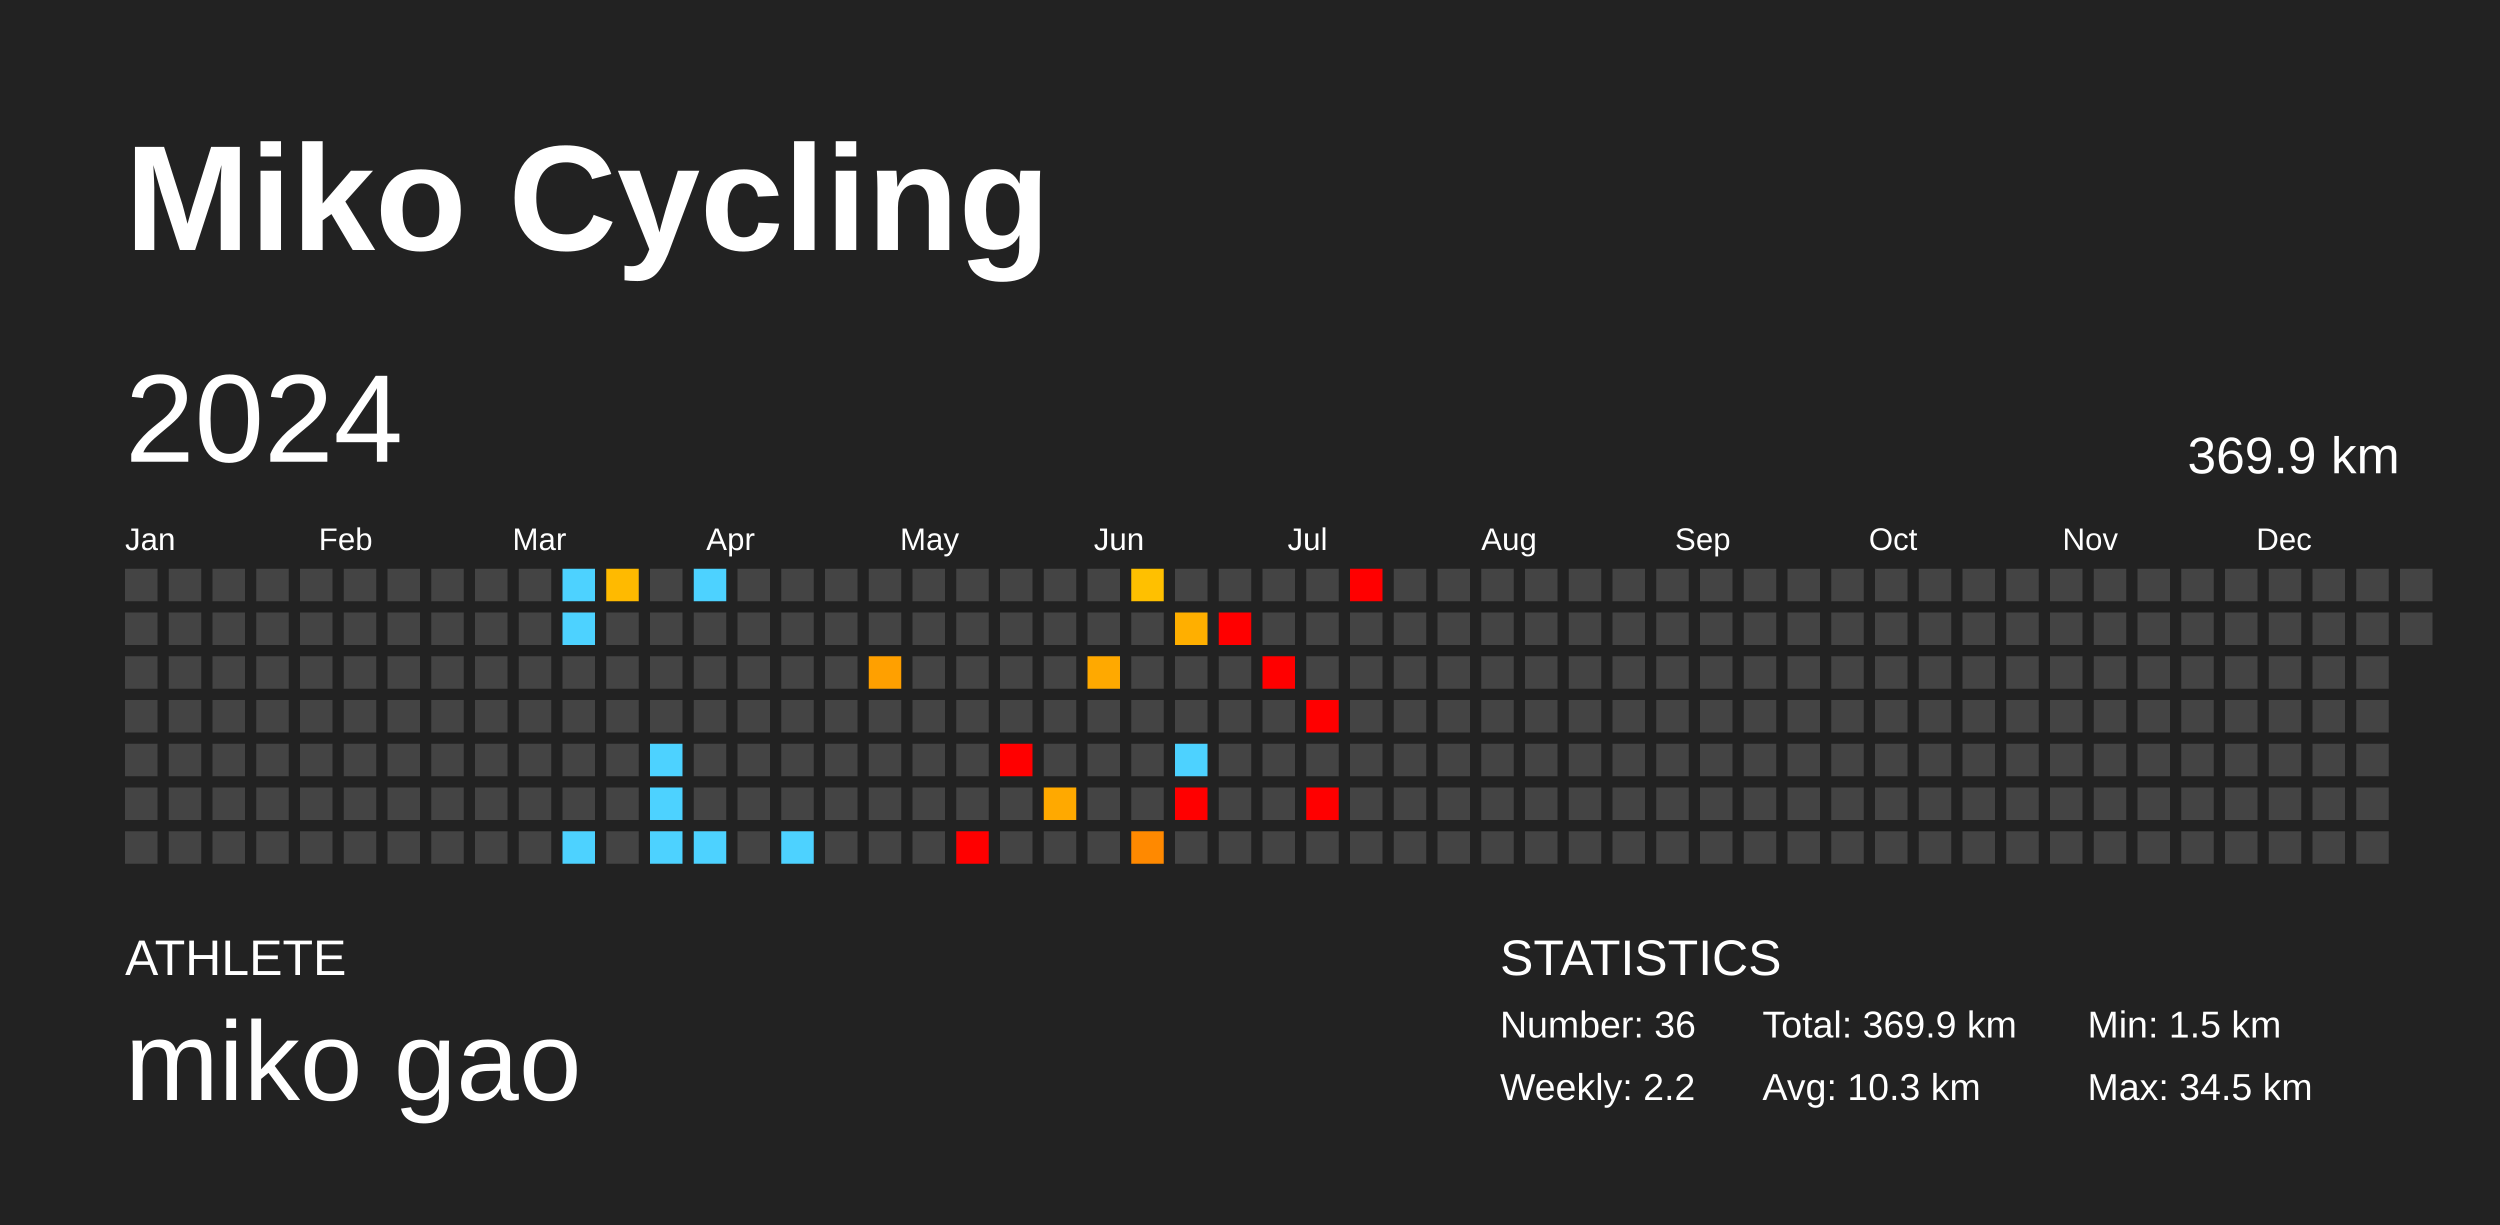
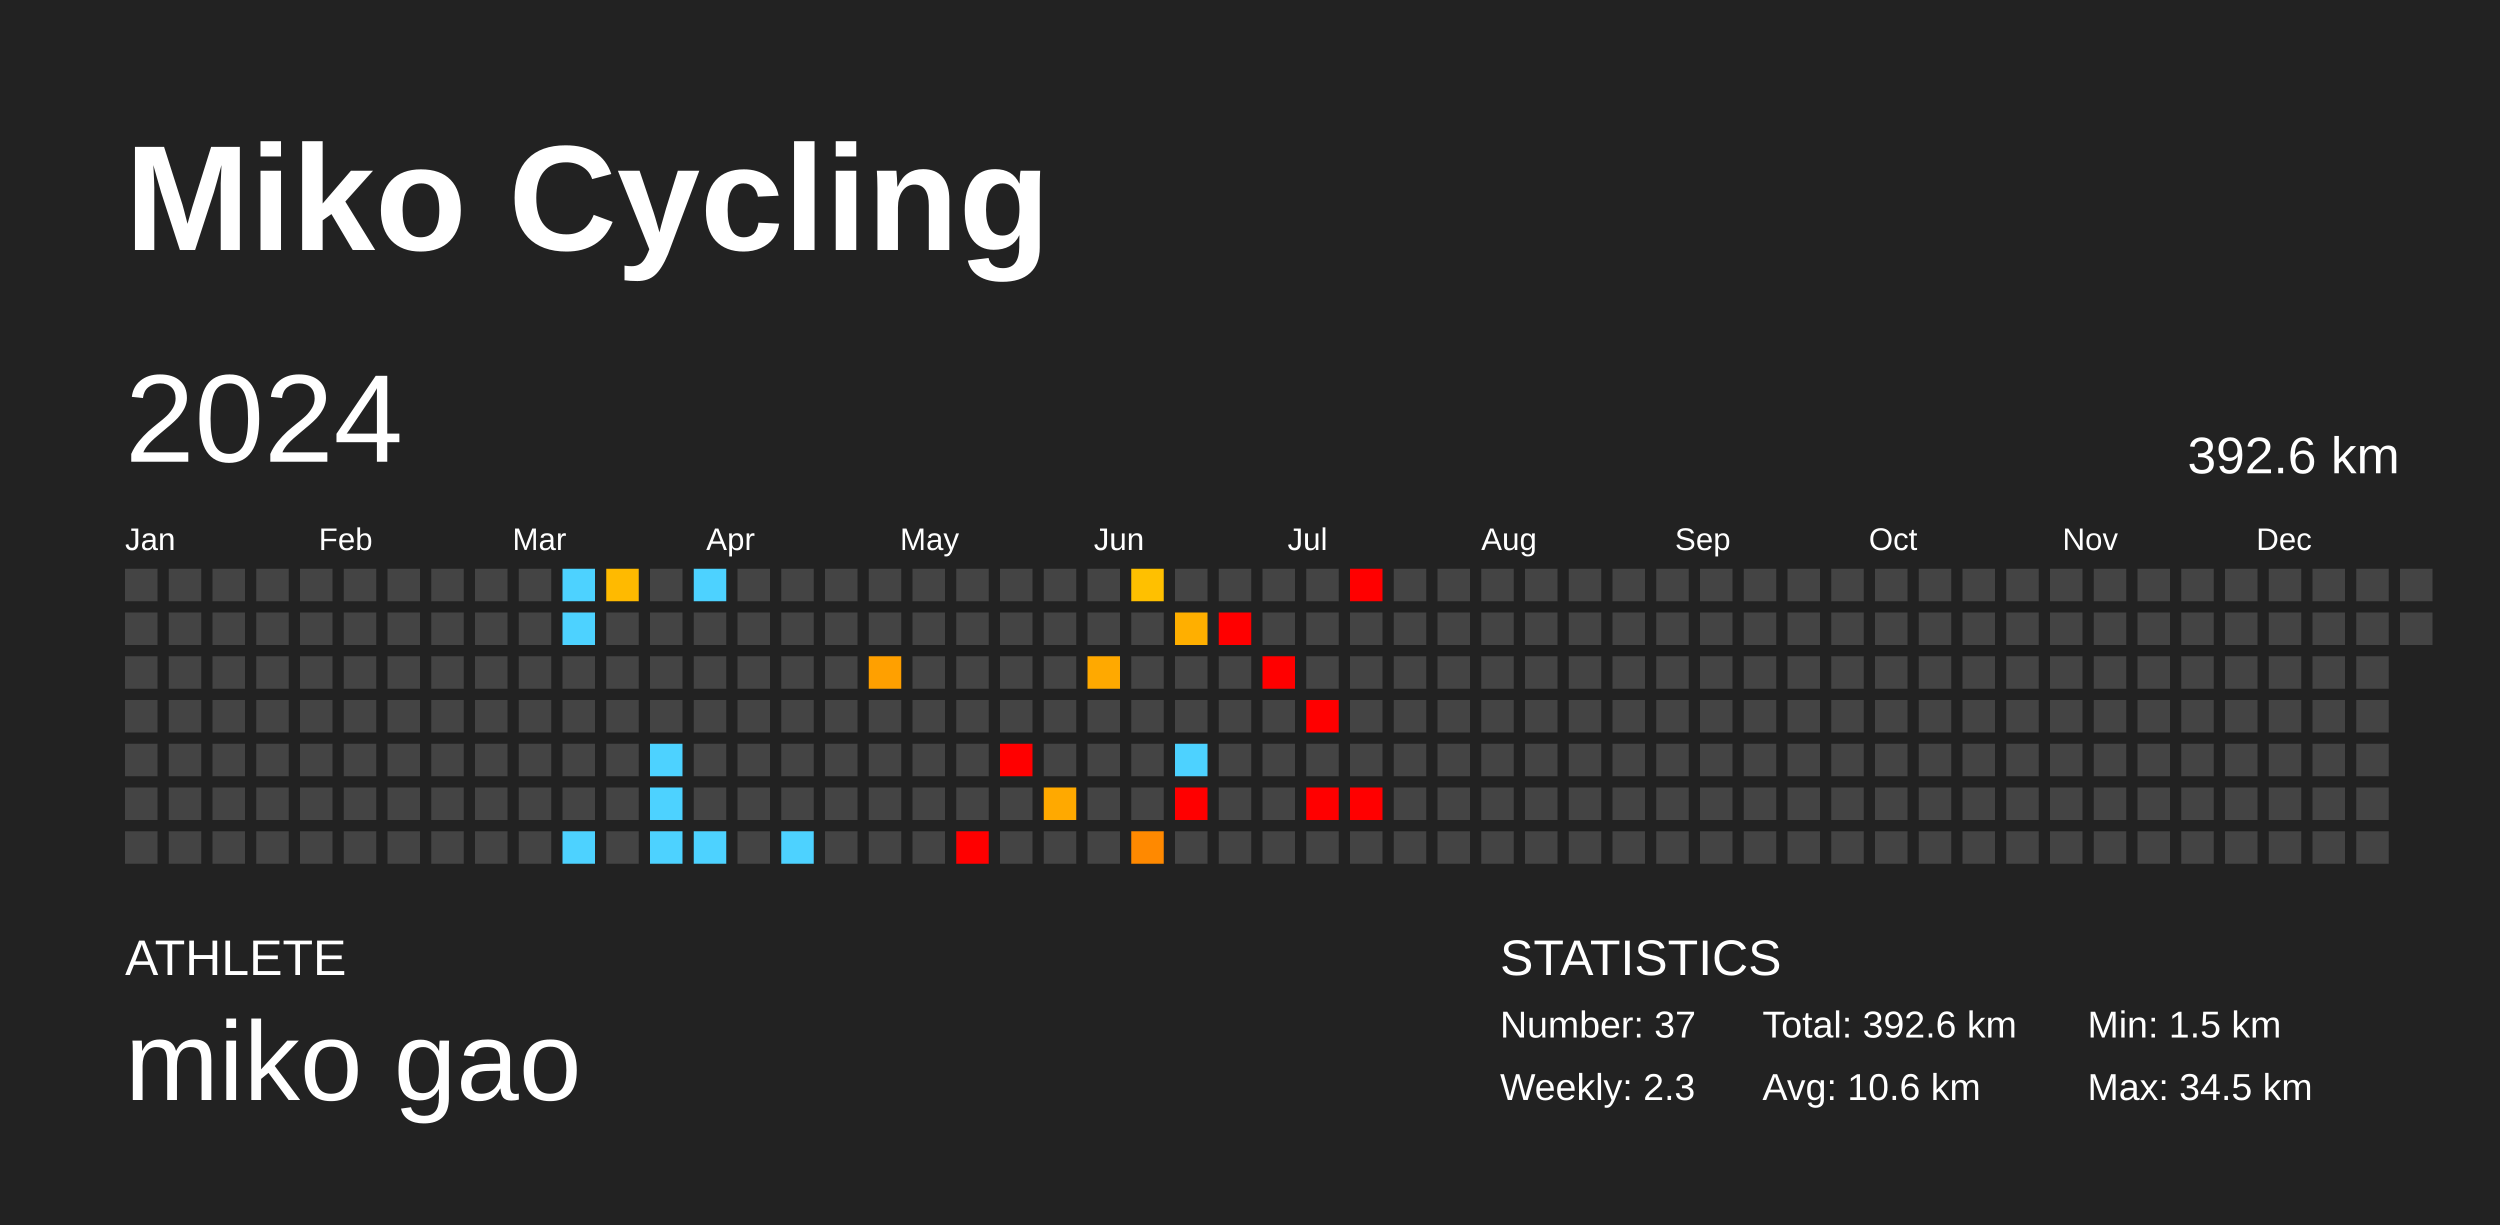
<svg xmlns="http://www.w3.org/2000/svg" baseProfile="full" height="98mm" version="1.1" viewBox="0,0,200,98" width="200mm">
  <defs />
  <rect fill="#222222" height="98" width="200" x="0" y="0" />
  <text fill="#FFFFFF" style="font-size:12px; font-family:Arial; font-weight:bold;" x="10" y="20">Miko Cycling</text>
  <text fill="#FFFFFF" style="font-size:4px; font-family:Arial" x="10" y="78">ATHLETE</text>
  <text fill="#FFFFFF" style="font-size:9px; font-family:Arial" x="10" y="88">miko gao</text>
  <text fill="#FFFFFF" style="font-size:4px; font-family:Arial" x="120" y="78">STATISTICS</text>
-   <text fill="#FFFFFF" style="font-size:3px; font-family:Arial" x="120" y="83">Number: 36</text>
-   <text fill="#FFFFFF" style="font-size:3px; font-family:Arial" x="120" y="88">Weekly: 2.2</text>
-   <text fill="#FFFFFF" style="font-size:3px; font-family:Arial" x="141" y="83">Total: 369.9 km</text>
-   <text fill="#FFFFFF" style="font-size:3px; font-family:Arial" x="141" y="88">Avg: 10.3 km</text>
+   <text fill="#FFFFFF" style="font-size:3px; font-family:Arial" x="120" y="83">Number: 37</text>
+   <text fill="#FFFFFF" style="font-size:3px; font-family:Arial" x="120" y="88">Weekly: 2.3</text>
+   <text fill="#FFFFFF" style="font-size:3px; font-family:Arial" x="141" y="83">Total: 392.6 km</text>
+   <text fill="#FFFFFF" style="font-size:3px; font-family:Arial" x="141" y="88">Avg: 10.6 km</text>
  <text fill="#FFFFFF" style="font-size:3px; font-family:Arial" x="167" y="83">Min: 1.5 km</text>
  <text fill="#FFFFFF" style="font-size:3px; font-family:Arial" x="167" y="88">Max: 34.5 km</text>
  <text dominant-baseline="hanging" fill="#FFFFFF" style="font-size:10.0px; font-family:Arial;" x="10" y="30">2024</text>
-   <text dominant-baseline="hanging" fill="#FFFFFF" style="font-size:4.125px; font-family:Arial;" x="175" y="35">369.9 km</text>
+   <text dominant-baseline="hanging" fill="#FFFFFF" style="font-size:4.125px; font-family:Arial;" x="175" y="35">392.6 km</text>
  <text fill="#FFFFFF" style="font-size:2.5px; font-family:Arial" x="10.0" y="44">Jan</text>
  <text fill="#FFFFFF" style="font-size:2.5px; font-family:Arial" x="25.5" y="44">Feb</text>
  <text fill="#FFFFFF" style="font-size:2.5px; font-family:Arial" x="41.0" y="44">Mar</text>
  <text fill="#FFFFFF" style="font-size:2.5px; font-family:Arial" x="56.5" y="44">Apr</text>
  <text fill="#FFFFFF" style="font-size:2.5px; font-family:Arial" x="72.0" y="44">May</text>
  <text fill="#FFFFFF" style="font-size:2.5px; font-family:Arial" x="87.5" y="44">Jun</text>
  <text fill="#FFFFFF" style="font-size:2.5px; font-family:Arial" x="103.0" y="44">Jul</text>
  <text fill="#FFFFFF" style="font-size:2.5px; font-family:Arial" x="118.5" y="44">Aug</text>
  <text fill="#FFFFFF" style="font-size:2.5px; font-family:Arial" x="134.0" y="44">Sep</text>
  <text fill="#FFFFFF" style="font-size:2.5px; font-family:Arial" x="149.5" y="44">Oct</text>
  <text fill="#FFFFFF" style="font-size:2.5px; font-family:Arial" x="165.0" y="44">Nov</text>
  <text fill="#FFFFFF" style="font-size:2.5px; font-family:Arial" x="180.5" y="44">Dec</text>
  <rect fill="#444444" height="2.6" width="2.6" x="10.0" y="45.5" />
  <rect fill="#444444" height="2.6" width="2.6" x="10.0" y="49.0" />
  <rect fill="#444444" height="2.6" width="2.6" x="10.0" y="52.5" />
  <rect fill="#444444" height="2.6" width="2.6" x="10.0" y="56.0" />
  <rect fill="#444444" height="2.6" width="2.6" x="10.0" y="59.5" />
  <rect fill="#444444" height="2.6" width="2.6" x="10.0" y="63.0" />
  <rect fill="#444444" height="2.6" width="2.6" x="10.0" y="66.5" />
  <rect fill="#444444" height="2.6" width="2.6" x="13.5" y="45.5" />
  <rect fill="#444444" height="2.6" width="2.6" x="13.5" y="49.0" />
  <rect fill="#444444" height="2.6" width="2.6" x="13.5" y="52.5" />
  <rect fill="#444444" height="2.6" width="2.6" x="13.5" y="56.0" />
  <rect fill="#444444" height="2.6" width="2.6" x="13.5" y="59.5" />
  <rect fill="#444444" height="2.6" width="2.6" x="13.5" y="63.0" />
  <rect fill="#444444" height="2.6" width="2.6" x="13.5" y="66.5" />
  <rect fill="#444444" height="2.6" width="2.6" x="17.0" y="45.5" />
  <rect fill="#444444" height="2.6" width="2.6" x="17.0" y="49.0" />
  <rect fill="#444444" height="2.6" width="2.6" x="17.0" y="52.5" />
  <rect fill="#444444" height="2.6" width="2.6" x="17.0" y="56.0" />
  <rect fill="#444444" height="2.6" width="2.6" x="17.0" y="59.5" />
  <rect fill="#444444" height="2.6" width="2.6" x="17.0" y="63.0" />
  <rect fill="#444444" height="2.6" width="2.6" x="17.0" y="66.5" />
  <rect fill="#444444" height="2.6" width="2.6" x="20.5" y="45.5" />
  <rect fill="#444444" height="2.6" width="2.6" x="20.5" y="49.0" />
  <rect fill="#444444" height="2.6" width="2.6" x="20.5" y="52.5" />
  <rect fill="#444444" height="2.6" width="2.6" x="20.5" y="56.0" />
  <rect fill="#444444" height="2.6" width="2.6" x="20.5" y="59.5" />
  <rect fill="#444444" height="2.6" width="2.6" x="20.5" y="63.0" />
  <rect fill="#444444" height="2.6" width="2.6" x="20.5" y="66.5" />
  <rect fill="#444444" height="2.6" width="2.6" x="24.0" y="45.5" />
  <rect fill="#444444" height="2.6" width="2.6" x="24.0" y="49.0" />
  <rect fill="#444444" height="2.6" width="2.6" x="24.0" y="52.5" />
  <rect fill="#444444" height="2.6" width="2.6" x="24.0" y="56.0" />
  <rect fill="#444444" height="2.6" width="2.6" x="24.0" y="59.5" />
  <rect fill="#444444" height="2.6" width="2.6" x="24.0" y="63.0" />
  <rect fill="#444444" height="2.6" width="2.6" x="24.0" y="66.5" />
  <rect fill="#444444" height="2.6" width="2.6" x="27.5" y="45.5" />
  <rect fill="#444444" height="2.6" width="2.6" x="27.5" y="49.0" />
  <rect fill="#444444" height="2.6" width="2.6" x="27.5" y="52.5" />
  <rect fill="#444444" height="2.6" width="2.6" x="27.5" y="56.0" />
  <rect fill="#444444" height="2.6" width="2.6" x="27.5" y="59.5" />
  <rect fill="#444444" height="2.6" width="2.6" x="27.5" y="63.0" />
  <rect fill="#444444" height="2.6" width="2.6" x="27.5" y="66.5" />
  <rect fill="#444444" height="2.6" width="2.6" x="31.0" y="45.5" />
  <rect fill="#444444" height="2.6" width="2.6" x="31.0" y="49.0" />
  <rect fill="#444444" height="2.6" width="2.6" x="31.0" y="52.5" />
  <rect fill="#444444" height="2.6" width="2.6" x="31.0" y="56.0" />
  <rect fill="#444444" height="2.6" width="2.6" x="31.0" y="59.5" />
  <rect fill="#444444" height="2.6" width="2.6" x="31.0" y="63.0" />
  <rect fill="#444444" height="2.6" width="2.6" x="31.0" y="66.5" />
  <rect fill="#444444" height="2.6" width="2.6" x="34.5" y="45.5" />
  <rect fill="#444444" height="2.6" width="2.6" x="34.5" y="49.0" />
  <rect fill="#444444" height="2.6" width="2.6" x="34.5" y="52.5" />
  <rect fill="#444444" height="2.6" width="2.6" x="34.5" y="56.0" />
  <rect fill="#444444" height="2.6" width="2.6" x="34.5" y="59.5" />
  <rect fill="#444444" height="2.6" width="2.6" x="34.5" y="63.0" />
  <rect fill="#444444" height="2.6" width="2.6" x="34.5" y="66.5" />
  <rect fill="#444444" height="2.6" width="2.6" x="38.0" y="45.5" />
  <rect fill="#444444" height="2.6" width="2.6" x="38.0" y="49.0" />
  <rect fill="#444444" height="2.6" width="2.6" x="38.0" y="52.5" />
  <rect fill="#444444" height="2.6" width="2.6" x="38.0" y="56.0" />
  <rect fill="#444444" height="2.6" width="2.6" x="38.0" y="59.5" />
  <rect fill="#444444" height="2.6" width="2.6" x="38.0" y="63.0" />
  <rect fill="#444444" height="2.6" width="2.6" x="38.0" y="66.5" />
  <rect fill="#444444" height="2.6" width="2.6" x="41.5" y="45.5" />
  <rect fill="#444444" height="2.6" width="2.6" x="41.5" y="49.0" />
  <rect fill="#444444" height="2.6" width="2.6" x="41.5" y="52.5" />
  <rect fill="#444444" height="2.6" width="2.6" x="41.5" y="56.0" />
  <rect fill="#444444" height="2.6" width="2.6" x="41.5" y="59.5" />
  <rect fill="#444444" height="2.6" width="2.6" x="41.5" y="63.0" />
  <rect fill="#444444" height="2.6" width="2.6" x="41.5" y="66.5" />
  <rect fill="#4dd2ff" height="2.6" width="2.6" x="45.0" y="45.5" />
  <rect fill="#4dd2ff" height="2.6" width="2.6" x="45.0" y="49.0" />
  <rect fill="#444444" height="2.6" width="2.6" x="45.0" y="52.5" />
  <rect fill="#444444" height="2.6" width="2.6" x="45.0" y="56.0" />
  <rect fill="#444444" height="2.6" width="2.6" x="45.0" y="59.5" />
  <rect fill="#444444" height="2.6" width="2.6" x="45.0" y="63.0" />
  <rect fill="#4dd2ff" height="2.6" width="2.6" x="45.0" y="66.5" />
  <rect fill="#ffba00" height="2.6" width="2.6" x="48.5" y="45.5" />
  <rect fill="#444444" height="2.6" width="2.6" x="48.5" y="49.0" />
  <rect fill="#444444" height="2.6" width="2.6" x="48.5" y="52.5" />
  <rect fill="#444444" height="2.6" width="2.6" x="48.5" y="56.0" />
  <rect fill="#444444" height="2.6" width="2.6" x="48.5" y="59.5" />
  <rect fill="#444444" height="2.6" width="2.6" x="48.5" y="63.0" />
  <rect fill="#444444" height="2.6" width="2.6" x="48.5" y="66.5" />
  <rect fill="#444444" height="2.6" width="2.6" x="52.0" y="45.5" />
  <rect fill="#444444" height="2.6" width="2.6" x="52.0" y="49.0" />
  <rect fill="#444444" height="2.6" width="2.6" x="52.0" y="52.5" />
  <rect fill="#444444" height="2.6" width="2.6" x="52.0" y="56.0" />
  <rect fill="#4dd2ff" height="2.6" width="2.6" x="52.0" y="59.5" />
  <rect fill="#4dd2ff" height="2.6" width="2.6" x="52.0" y="63.0" />
  <rect fill="#4dd2ff" height="2.6" width="2.6" x="52.0" y="66.5" />
  <rect fill="#4dd2ff" height="2.6" width="2.6" x="55.5" y="45.5" />
  <rect fill="#444444" height="2.6" width="2.6" x="55.5" y="49.0" />
  <rect fill="#444444" height="2.6" width="2.6" x="55.5" y="52.5" />
  <rect fill="#444444" height="2.6" width="2.6" x="55.5" y="56.0" />
  <rect fill="#444444" height="2.6" width="2.6" x="55.5" y="59.5" />
  <rect fill="#444444" height="2.6" width="2.6" x="55.5" y="63.0" />
  <rect fill="#4dd2ff" height="2.6" width="2.6" x="55.5" y="66.5" />
  <rect fill="#444444" height="2.6" width="2.6" x="59.0" y="45.5" />
  <rect fill="#444444" height="2.6" width="2.6" x="59.0" y="49.0" />
  <rect fill="#444444" height="2.6" width="2.6" x="59.0" y="52.5" />
  <rect fill="#444444" height="2.6" width="2.6" x="59.0" y="56.0" />
  <rect fill="#444444" height="2.6" width="2.6" x="59.0" y="59.5" />
  <rect fill="#444444" height="2.6" width="2.6" x="59.0" y="63.0" />
  <rect fill="#444444" height="2.6" width="2.6" x="59.0" y="66.5" />
  <rect fill="#444444" height="2.6" width="2.6" x="62.5" y="45.5" />
  <rect fill="#444444" height="2.6" width="2.6" x="62.5" y="49.0" />
  <rect fill="#444444" height="2.6" width="2.6" x="62.5" y="52.5" />
  <rect fill="#444444" height="2.6" width="2.6" x="62.5" y="56.0" />
  <rect fill="#444444" height="2.6" width="2.6" x="62.5" y="59.5" />
  <rect fill="#444444" height="2.6" width="2.6" x="62.5" y="63.0" />
  <rect fill="#4dd2ff" height="2.6" width="2.6" x="62.5" y="66.5" />
  <rect fill="#444444" height="2.6" width="2.6" x="66.0" y="45.5" />
  <rect fill="#444444" height="2.6" width="2.6" x="66.0" y="49.0" />
  <rect fill="#444444" height="2.6" width="2.6" x="66.0" y="52.5" />
  <rect fill="#444444" height="2.6" width="2.6" x="66.0" y="56.0" />
  <rect fill="#444444" height="2.6" width="2.6" x="66.0" y="59.5" />
  <rect fill="#444444" height="2.6" width="2.6" x="66.0" y="63.0" />
  <rect fill="#444444" height="2.6" width="2.6" x="66.0" y="66.5" />
  <rect fill="#444444" height="2.6" width="2.6" x="69.5" y="45.5" />
  <rect fill="#444444" height="2.6" width="2.6" x="69.5" y="49.0" />
  <rect fill="#ffa000" height="2.6" width="2.6" x="69.5" y="52.5" />
  <rect fill="#444444" height="2.6" width="2.6" x="69.5" y="56.0" />
  <rect fill="#444444" height="2.6" width="2.6" x="69.5" y="59.5" />
  <rect fill="#444444" height="2.6" width="2.6" x="69.5" y="63.0" />
  <rect fill="#444444" height="2.6" width="2.6" x="69.5" y="66.5" />
  <rect fill="#444444" height="2.6" width="2.6" x="73.0" y="45.5" />
  <rect fill="#444444" height="2.6" width="2.6" x="73.0" y="49.0" />
  <rect fill="#444444" height="2.6" width="2.6" x="73.0" y="52.5" />
  <rect fill="#444444" height="2.6" width="2.6" x="73.0" y="56.0" />
  <rect fill="#444444" height="2.6" width="2.6" x="73.0" y="59.5" />
  <rect fill="#444444" height="2.6" width="2.6" x="73.0" y="63.0" />
  <rect fill="#444444" height="2.6" width="2.6" x="73.0" y="66.5" />
  <rect fill="#444444" height="2.6" width="2.6" x="76.5" y="45.5" />
  <rect fill="#444444" height="2.6" width="2.6" x="76.5" y="49.0" />
  <rect fill="#444444" height="2.6" width="2.6" x="76.5" y="52.5" />
  <rect fill="#444444" height="2.6" width="2.6" x="76.5" y="56.0" />
  <rect fill="#444444" height="2.6" width="2.6" x="76.5" y="59.5" />
  <rect fill="#444444" height="2.6" width="2.6" x="76.5" y="63.0" />
  <rect fill="red" height="2.6" width="2.6" x="76.5" y="66.5" />
  <rect fill="#444444" height="2.6" width="2.6" x="80.0" y="45.5" />
  <rect fill="#444444" height="2.6" width="2.6" x="80.0" y="49.0" />
  <rect fill="#444444" height="2.6" width="2.6" x="80.0" y="52.5" />
  <rect fill="#444444" height="2.6" width="2.6" x="80.0" y="56.0" />
  <rect fill="red" height="2.6" width="2.6" x="80.0" y="59.5" />
  <rect fill="#444444" height="2.6" width="2.6" x="80.0" y="63.0" />
  <rect fill="#444444" height="2.6" width="2.6" x="80.0" y="66.5" />
  <rect fill="#444444" height="2.6" width="2.6" x="83.5" y="45.5" />
  <rect fill="#444444" height="2.6" width="2.6" x="83.5" y="49.0" />
  <rect fill="#444444" height="2.6" width="2.6" x="83.5" y="52.5" />
  <rect fill="#444444" height="2.6" width="2.6" x="83.5" y="56.0" />
  <rect fill="#444444" height="2.6" width="2.6" x="83.5" y="59.5" />
  <rect fill="#ffa900" height="2.6" width="2.6" x="83.5" y="63.0" />
  <rect fill="#444444" height="2.6" width="2.6" x="83.5" y="66.5" />
  <rect fill="#444444" height="2.6" width="2.6" x="87.0" y="45.5" />
  <rect fill="#444444" height="2.6" width="2.6" x="87.0" y="49.0" />
  <rect fill="#ffa900" height="2.6" width="2.6" x="87.0" y="52.5" />
  <rect fill="#444444" height="2.6" width="2.6" x="87.0" y="56.0" />
  <rect fill="#444444" height="2.6" width="2.6" x="87.0" y="59.5" />
  <rect fill="#444444" height="2.6" width="2.6" x="87.0" y="63.0" />
  <rect fill="#444444" height="2.6" width="2.6" x="87.0" y="66.5" />
  <rect fill="#ffc000" height="2.6" width="2.6" x="90.5" y="45.5" />
  <rect fill="#444444" height="2.6" width="2.6" x="90.5" y="49.0" />
  <rect fill="#444444" height="2.6" width="2.6" x="90.5" y="52.5" />
  <rect fill="#444444" height="2.6" width="2.6" x="90.5" y="56.0" />
  <rect fill="#444444" height="2.6" width="2.6" x="90.5" y="59.5" />
  <rect fill="#444444" height="2.6" width="2.6" x="90.5" y="63.0" />
  <rect fill="#ff8900" height="2.6" width="2.6" x="90.5" y="66.5" />
  <rect fill="#444444" height="2.6" width="2.6" x="94.0" y="45.5" />
  <rect fill="#ffaf00" height="2.6" width="2.6" x="94.0" y="49.0" />
  <rect fill="#444444" height="2.6" width="2.6" x="94.0" y="52.5" />
  <rect fill="#444444" height="2.6" width="2.6" x="94.0" y="56.0" />
  <rect fill="#4dd2ff" height="2.6" width="2.6" x="94.0" y="59.5" />
  <rect fill="red" height="2.6" width="2.6" x="94.0" y="63.0" />
  <rect fill="#444444" height="2.6" width="2.6" x="94.0" y="66.5" />
  <rect fill="#444444" height="2.6" width="2.6" x="97.5" y="45.5" />
  <rect fill="red" height="2.6" width="2.6" x="97.5" y="49.0" />
  <rect fill="#444444" height="2.6" width="2.6" x="97.5" y="52.5" />
  <rect fill="#444444" height="2.6" width="2.6" x="97.5" y="56.0" />
  <rect fill="#444444" height="2.6" width="2.6" x="97.5" y="59.5" />
  <rect fill="#444444" height="2.6" width="2.6" x="97.5" y="63.0" />
  <rect fill="#444444" height="2.6" width="2.6" x="97.5" y="66.5" />
  <rect fill="#444444" height="2.6" width="2.6" x="101.0" y="45.5" />
  <rect fill="#444444" height="2.6" width="2.6" x="101.0" y="49.0" />
  <rect fill="red" height="2.6" width="2.6" x="101.0" y="52.5" />
  <rect fill="#444444" height="2.6" width="2.6" x="101.0" y="56.0" />
  <rect fill="#444444" height="2.6" width="2.6" x="101.0" y="59.5" />
  <rect fill="#444444" height="2.6" width="2.6" x="101.0" y="63.0" />
  <rect fill="#444444" height="2.6" width="2.6" x="101.0" y="66.5" />
  <rect fill="#444444" height="2.6" width="2.6" x="104.5" y="45.5" />
  <rect fill="#444444" height="2.6" width="2.6" x="104.5" y="49.0" />
  <rect fill="#444444" height="2.6" width="2.6" x="104.5" y="52.5" />
  <rect fill="red" height="2.6" width="2.6" x="104.5" y="56.0" />
  <rect fill="#444444" height="2.6" width="2.6" x="104.5" y="59.5" />
  <rect fill="red" height="2.6" width="2.6" x="104.5" y="63.0" />
  <rect fill="#444444" height="2.6" width="2.6" x="104.5" y="66.5" />
  <rect fill="red" height="2.6" width="2.6" x="108.0" y="45.5" />
  <rect fill="#444444" height="2.6" width="2.6" x="108.0" y="49.0" />
  <rect fill="#444444" height="2.6" width="2.6" x="108.0" y="52.5" />
  <rect fill="#444444" height="2.6" width="2.6" x="108.0" y="56.0" />
  <rect fill="#444444" height="2.6" width="2.6" x="108.0" y="59.5" />
-   <rect fill="#444444" height="2.6" width="2.6" x="108.0" y="63.0" />
+   <rect fill="red" height="2.6" width="2.6" x="108.0" y="63.0" />
  <rect fill="#444444" height="2.6" width="2.6" x="108.0" y="66.5" />
  <rect fill="#444444" height="2.6" width="2.6" x="111.5" y="45.5" />
  <rect fill="#444444" height="2.6" width="2.6" x="111.5" y="49.0" />
  <rect fill="#444444" height="2.6" width="2.6" x="111.5" y="52.5" />
  <rect fill="#444444" height="2.6" width="2.6" x="111.5" y="56.0" />
  <rect fill="#444444" height="2.6" width="2.6" x="111.5" y="59.5" />
  <rect fill="#444444" height="2.6" width="2.6" x="111.5" y="63.0" />
  <rect fill="#444444" height="2.6" width="2.6" x="111.5" y="66.5" />
  <rect fill="#444444" height="2.6" width="2.6" x="115.0" y="45.5" />
  <rect fill="#444444" height="2.6" width="2.6" x="115.0" y="49.0" />
  <rect fill="#444444" height="2.6" width="2.6" x="115.0" y="52.5" />
  <rect fill="#444444" height="2.6" width="2.6" x="115.0" y="56.0" />
  <rect fill="#444444" height="2.6" width="2.6" x="115.0" y="59.5" />
  <rect fill="#444444" height="2.6" width="2.6" x="115.0" y="63.0" />
  <rect fill="#444444" height="2.6" width="2.6" x="115.0" y="66.5" />
  <rect fill="#444444" height="2.6" width="2.6" x="118.5" y="45.5" />
  <rect fill="#444444" height="2.6" width="2.6" x="118.5" y="49.0" />
  <rect fill="#444444" height="2.6" width="2.6" x="118.5" y="52.5" />
  <rect fill="#444444" height="2.6" width="2.6" x="118.5" y="56.0" />
  <rect fill="#444444" height="2.6" width="2.6" x="118.5" y="59.5" />
  <rect fill="#444444" height="2.6" width="2.6" x="118.5" y="63.0" />
  <rect fill="#444444" height="2.6" width="2.6" x="118.5" y="66.5" />
  <rect fill="#444444" height="2.6" width="2.6" x="122.0" y="45.5" />
  <rect fill="#444444" height="2.6" width="2.6" x="122.0" y="49.0" />
  <rect fill="#444444" height="2.6" width="2.6" x="122.0" y="52.5" />
  <rect fill="#444444" height="2.6" width="2.6" x="122.0" y="56.0" />
  <rect fill="#444444" height="2.6" width="2.6" x="122.0" y="59.5" />
  <rect fill="#444444" height="2.6" width="2.6" x="122.0" y="63.0" />
  <rect fill="#444444" height="2.6" width="2.6" x="122.0" y="66.5" />
  <rect fill="#444444" height="2.6" width="2.6" x="125.5" y="45.5" />
  <rect fill="#444444" height="2.6" width="2.6" x="125.5" y="49.0" />
  <rect fill="#444444" height="2.6" width="2.6" x="125.5" y="52.5" />
  <rect fill="#444444" height="2.6" width="2.6" x="125.5" y="56.0" />
  <rect fill="#444444" height="2.6" width="2.6" x="125.5" y="59.5" />
  <rect fill="#444444" height="2.6" width="2.6" x="125.5" y="63.0" />
  <rect fill="#444444" height="2.6" width="2.6" x="125.5" y="66.5" />
  <rect fill="#444444" height="2.6" width="2.6" x="129.0" y="45.5" />
  <rect fill="#444444" height="2.6" width="2.6" x="129.0" y="49.0" />
  <rect fill="#444444" height="2.6" width="2.6" x="129.0" y="52.5" />
  <rect fill="#444444" height="2.6" width="2.6" x="129.0" y="56.0" />
  <rect fill="#444444" height="2.6" width="2.6" x="129.0" y="59.5" />
  <rect fill="#444444" height="2.6" width="2.6" x="129.0" y="63.0" />
  <rect fill="#444444" height="2.6" width="2.6" x="129.0" y="66.5" />
  <rect fill="#444444" height="2.6" width="2.6" x="132.5" y="45.5" />
  <rect fill="#444444" height="2.6" width="2.6" x="132.5" y="49.0" />
  <rect fill="#444444" height="2.6" width="2.6" x="132.5" y="52.5" />
  <rect fill="#444444" height="2.6" width="2.6" x="132.5" y="56.0" />
  <rect fill="#444444" height="2.6" width="2.6" x="132.5" y="59.5" />
  <rect fill="#444444" height="2.6" width="2.6" x="132.5" y="63.0" />
  <rect fill="#444444" height="2.6" width="2.6" x="132.5" y="66.5" />
  <rect fill="#444444" height="2.6" width="2.6" x="136.0" y="45.5" />
  <rect fill="#444444" height="2.6" width="2.6" x="136.0" y="49.0" />
  <rect fill="#444444" height="2.6" width="2.6" x="136.0" y="52.5" />
  <rect fill="#444444" height="2.6" width="2.6" x="136.0" y="56.0" />
  <rect fill="#444444" height="2.6" width="2.6" x="136.0" y="59.5" />
  <rect fill="#444444" height="2.6" width="2.6" x="136.0" y="63.0" />
  <rect fill="#444444" height="2.6" width="2.6" x="136.0" y="66.5" />
  <rect fill="#444444" height="2.6" width="2.6" x="139.5" y="45.5" />
  <rect fill="#444444" height="2.6" width="2.6" x="139.5" y="49.0" />
  <rect fill="#444444" height="2.6" width="2.6" x="139.5" y="52.5" />
  <rect fill="#444444" height="2.6" width="2.6" x="139.5" y="56.0" />
  <rect fill="#444444" height="2.6" width="2.6" x="139.5" y="59.5" />
  <rect fill="#444444" height="2.6" width="2.6" x="139.5" y="63.0" />
  <rect fill="#444444" height="2.6" width="2.6" x="139.5" y="66.5" />
  <rect fill="#444444" height="2.6" width="2.6" x="143.0" y="45.5" />
  <rect fill="#444444" height="2.6" width="2.6" x="143.0" y="49.0" />
  <rect fill="#444444" height="2.6" width="2.6" x="143.0" y="52.5" />
  <rect fill="#444444" height="2.6" width="2.6" x="143.0" y="56.0" />
  <rect fill="#444444" height="2.6" width="2.6" x="143.0" y="59.5" />
  <rect fill="#444444" height="2.6" width="2.6" x="143.0" y="63.0" />
  <rect fill="#444444" height="2.6" width="2.6" x="143.0" y="66.5" />
  <rect fill="#444444" height="2.6" width="2.6" x="146.5" y="45.5" />
  <rect fill="#444444" height="2.6" width="2.6" x="146.5" y="49.0" />
  <rect fill="#444444" height="2.6" width="2.6" x="146.5" y="52.5" />
  <rect fill="#444444" height="2.6" width="2.6" x="146.5" y="56.0" />
  <rect fill="#444444" height="2.6" width="2.6" x="146.5" y="59.5" />
  <rect fill="#444444" height="2.6" width="2.6" x="146.5" y="63.0" />
  <rect fill="#444444" height="2.6" width="2.6" x="146.5" y="66.5" />
  <rect fill="#444444" height="2.6" width="2.6" x="150.0" y="45.5" />
  <rect fill="#444444" height="2.6" width="2.6" x="150.0" y="49.0" />
  <rect fill="#444444" height="2.6" width="2.6" x="150.0" y="52.5" />
  <rect fill="#444444" height="2.6" width="2.6" x="150.0" y="56.0" />
  <rect fill="#444444" height="2.6" width="2.6" x="150.0" y="59.5" />
  <rect fill="#444444" height="2.6" width="2.6" x="150.0" y="63.0" />
  <rect fill="#444444" height="2.6" width="2.6" x="150.0" y="66.5" />
  <rect fill="#444444" height="2.6" width="2.6" x="153.5" y="45.5" />
  <rect fill="#444444" height="2.6" width="2.6" x="153.5" y="49.0" />
  <rect fill="#444444" height="2.6" width="2.6" x="153.5" y="52.5" />
  <rect fill="#444444" height="2.6" width="2.6" x="153.5" y="56.0" />
  <rect fill="#444444" height="2.6" width="2.6" x="153.5" y="59.5" />
  <rect fill="#444444" height="2.6" width="2.6" x="153.5" y="63.0" />
  <rect fill="#444444" height="2.6" width="2.6" x="153.5" y="66.5" />
  <rect fill="#444444" height="2.6" width="2.6" x="157.0" y="45.5" />
  <rect fill="#444444" height="2.6" width="2.6" x="157.0" y="49.0" />
  <rect fill="#444444" height="2.6" width="2.6" x="157.0" y="52.5" />
  <rect fill="#444444" height="2.6" width="2.6" x="157.0" y="56.0" />
  <rect fill="#444444" height="2.6" width="2.6" x="157.0" y="59.5" />
  <rect fill="#444444" height="2.6" width="2.6" x="157.0" y="63.0" />
  <rect fill="#444444" height="2.6" width="2.6" x="157.0" y="66.5" />
  <rect fill="#444444" height="2.6" width="2.6" x="160.5" y="45.5" />
  <rect fill="#444444" height="2.6" width="2.6" x="160.5" y="49.0" />
  <rect fill="#444444" height="2.6" width="2.6" x="160.5" y="52.5" />
  <rect fill="#444444" height="2.6" width="2.6" x="160.5" y="56.0" />
  <rect fill="#444444" height="2.6" width="2.6" x="160.5" y="59.5" />
  <rect fill="#444444" height="2.6" width="2.6" x="160.5" y="63.0" />
  <rect fill="#444444" height="2.6" width="2.6" x="160.5" y="66.5" />
  <rect fill="#444444" height="2.6" width="2.6" x="164.0" y="45.5" />
  <rect fill="#444444" height="2.6" width="2.6" x="164.0" y="49.0" />
  <rect fill="#444444" height="2.6" width="2.6" x="164.0" y="52.5" />
  <rect fill="#444444" height="2.6" width="2.6" x="164.0" y="56.0" />
  <rect fill="#444444" height="2.6" width="2.6" x="164.0" y="59.5" />
  <rect fill="#444444" height="2.6" width="2.6" x="164.0" y="63.0" />
  <rect fill="#444444" height="2.6" width="2.6" x="164.0" y="66.5" />
  <rect fill="#444444" height="2.6" width="2.6" x="167.5" y="45.5" />
  <rect fill="#444444" height="2.6" width="2.6" x="167.5" y="49.0" />
  <rect fill="#444444" height="2.6" width="2.6" x="167.5" y="52.5" />
  <rect fill="#444444" height="2.6" width="2.6" x="167.5" y="56.0" />
  <rect fill="#444444" height="2.6" width="2.6" x="167.5" y="59.5" />
  <rect fill="#444444" height="2.6" width="2.6" x="167.5" y="63.0" />
  <rect fill="#444444" height="2.6" width="2.6" x="167.5" y="66.5" />
  <rect fill="#444444" height="2.6" width="2.6" x="171.0" y="45.5" />
  <rect fill="#444444" height="2.6" width="2.6" x="171.0" y="49.0" />
  <rect fill="#444444" height="2.6" width="2.6" x="171.0" y="52.5" />
  <rect fill="#444444" height="2.6" width="2.6" x="171.0" y="56.0" />
  <rect fill="#444444" height="2.6" width="2.6" x="171.0" y="59.5" />
  <rect fill="#444444" height="2.6" width="2.6" x="171.0" y="63.0" />
  <rect fill="#444444" height="2.6" width="2.6" x="171.0" y="66.5" />
  <rect fill="#444444" height="2.6" width="2.6" x="174.5" y="45.5" />
  <rect fill="#444444" height="2.6" width="2.6" x="174.5" y="49.0" />
  <rect fill="#444444" height="2.6" width="2.6" x="174.5" y="52.5" />
  <rect fill="#444444" height="2.6" width="2.6" x="174.5" y="56.0" />
  <rect fill="#444444" height="2.6" width="2.6" x="174.5" y="59.5" />
  <rect fill="#444444" height="2.6" width="2.6" x="174.5" y="63.0" />
  <rect fill="#444444" height="2.6" width="2.6" x="174.5" y="66.5" />
  <rect fill="#444444" height="2.6" width="2.6" x="178.0" y="45.5" />
  <rect fill="#444444" height="2.6" width="2.6" x="178.0" y="49.0" />
  <rect fill="#444444" height="2.6" width="2.6" x="178.0" y="52.5" />
  <rect fill="#444444" height="2.6" width="2.6" x="178.0" y="56.0" />
  <rect fill="#444444" height="2.6" width="2.6" x="178.0" y="59.5" />
  <rect fill="#444444" height="2.6" width="2.6" x="178.0" y="63.0" />
  <rect fill="#444444" height="2.6" width="2.6" x="178.0" y="66.5" />
  <rect fill="#444444" height="2.6" width="2.6" x="181.5" y="45.5" />
  <rect fill="#444444" height="2.6" width="2.6" x="181.5" y="49.0" />
  <rect fill="#444444" height="2.6" width="2.6" x="181.5" y="52.5" />
  <rect fill="#444444" height="2.6" width="2.6" x="181.5" y="56.0" />
  <rect fill="#444444" height="2.6" width="2.6" x="181.5" y="59.5" />
  <rect fill="#444444" height="2.6" width="2.6" x="181.5" y="63.0" />
  <rect fill="#444444" height="2.6" width="2.6" x="181.5" y="66.5" />
  <rect fill="#444444" height="2.6" width="2.6" x="185.0" y="45.5" />
  <rect fill="#444444" height="2.6" width="2.6" x="185.0" y="49.0" />
  <rect fill="#444444" height="2.6" width="2.6" x="185.0" y="52.5" />
  <rect fill="#444444" height="2.6" width="2.6" x="185.0" y="56.0" />
  <rect fill="#444444" height="2.6" width="2.6" x="185.0" y="59.5" />
  <rect fill="#444444" height="2.6" width="2.6" x="185.0" y="63.0" />
  <rect fill="#444444" height="2.6" width="2.6" x="185.0" y="66.5" />
  <rect fill="#444444" height="2.6" width="2.6" x="188.5" y="45.5" />
  <rect fill="#444444" height="2.6" width="2.6" x="188.5" y="49.0" />
  <rect fill="#444444" height="2.6" width="2.6" x="188.5" y="52.5" />
  <rect fill="#444444" height="2.6" width="2.6" x="188.5" y="56.0" />
  <rect fill="#444444" height="2.6" width="2.6" x="188.5" y="59.5" />
  <rect fill="#444444" height="2.6" width="2.6" x="188.5" y="63.0" />
  <rect fill="#444444" height="2.6" width="2.6" x="188.5" y="66.5" />
  <rect fill="#444444" height="2.6" width="2.6" x="192.0" y="45.5" />
  <rect fill="#444444" height="2.6" width="2.6" x="192.0" y="49.0" />
</svg>
